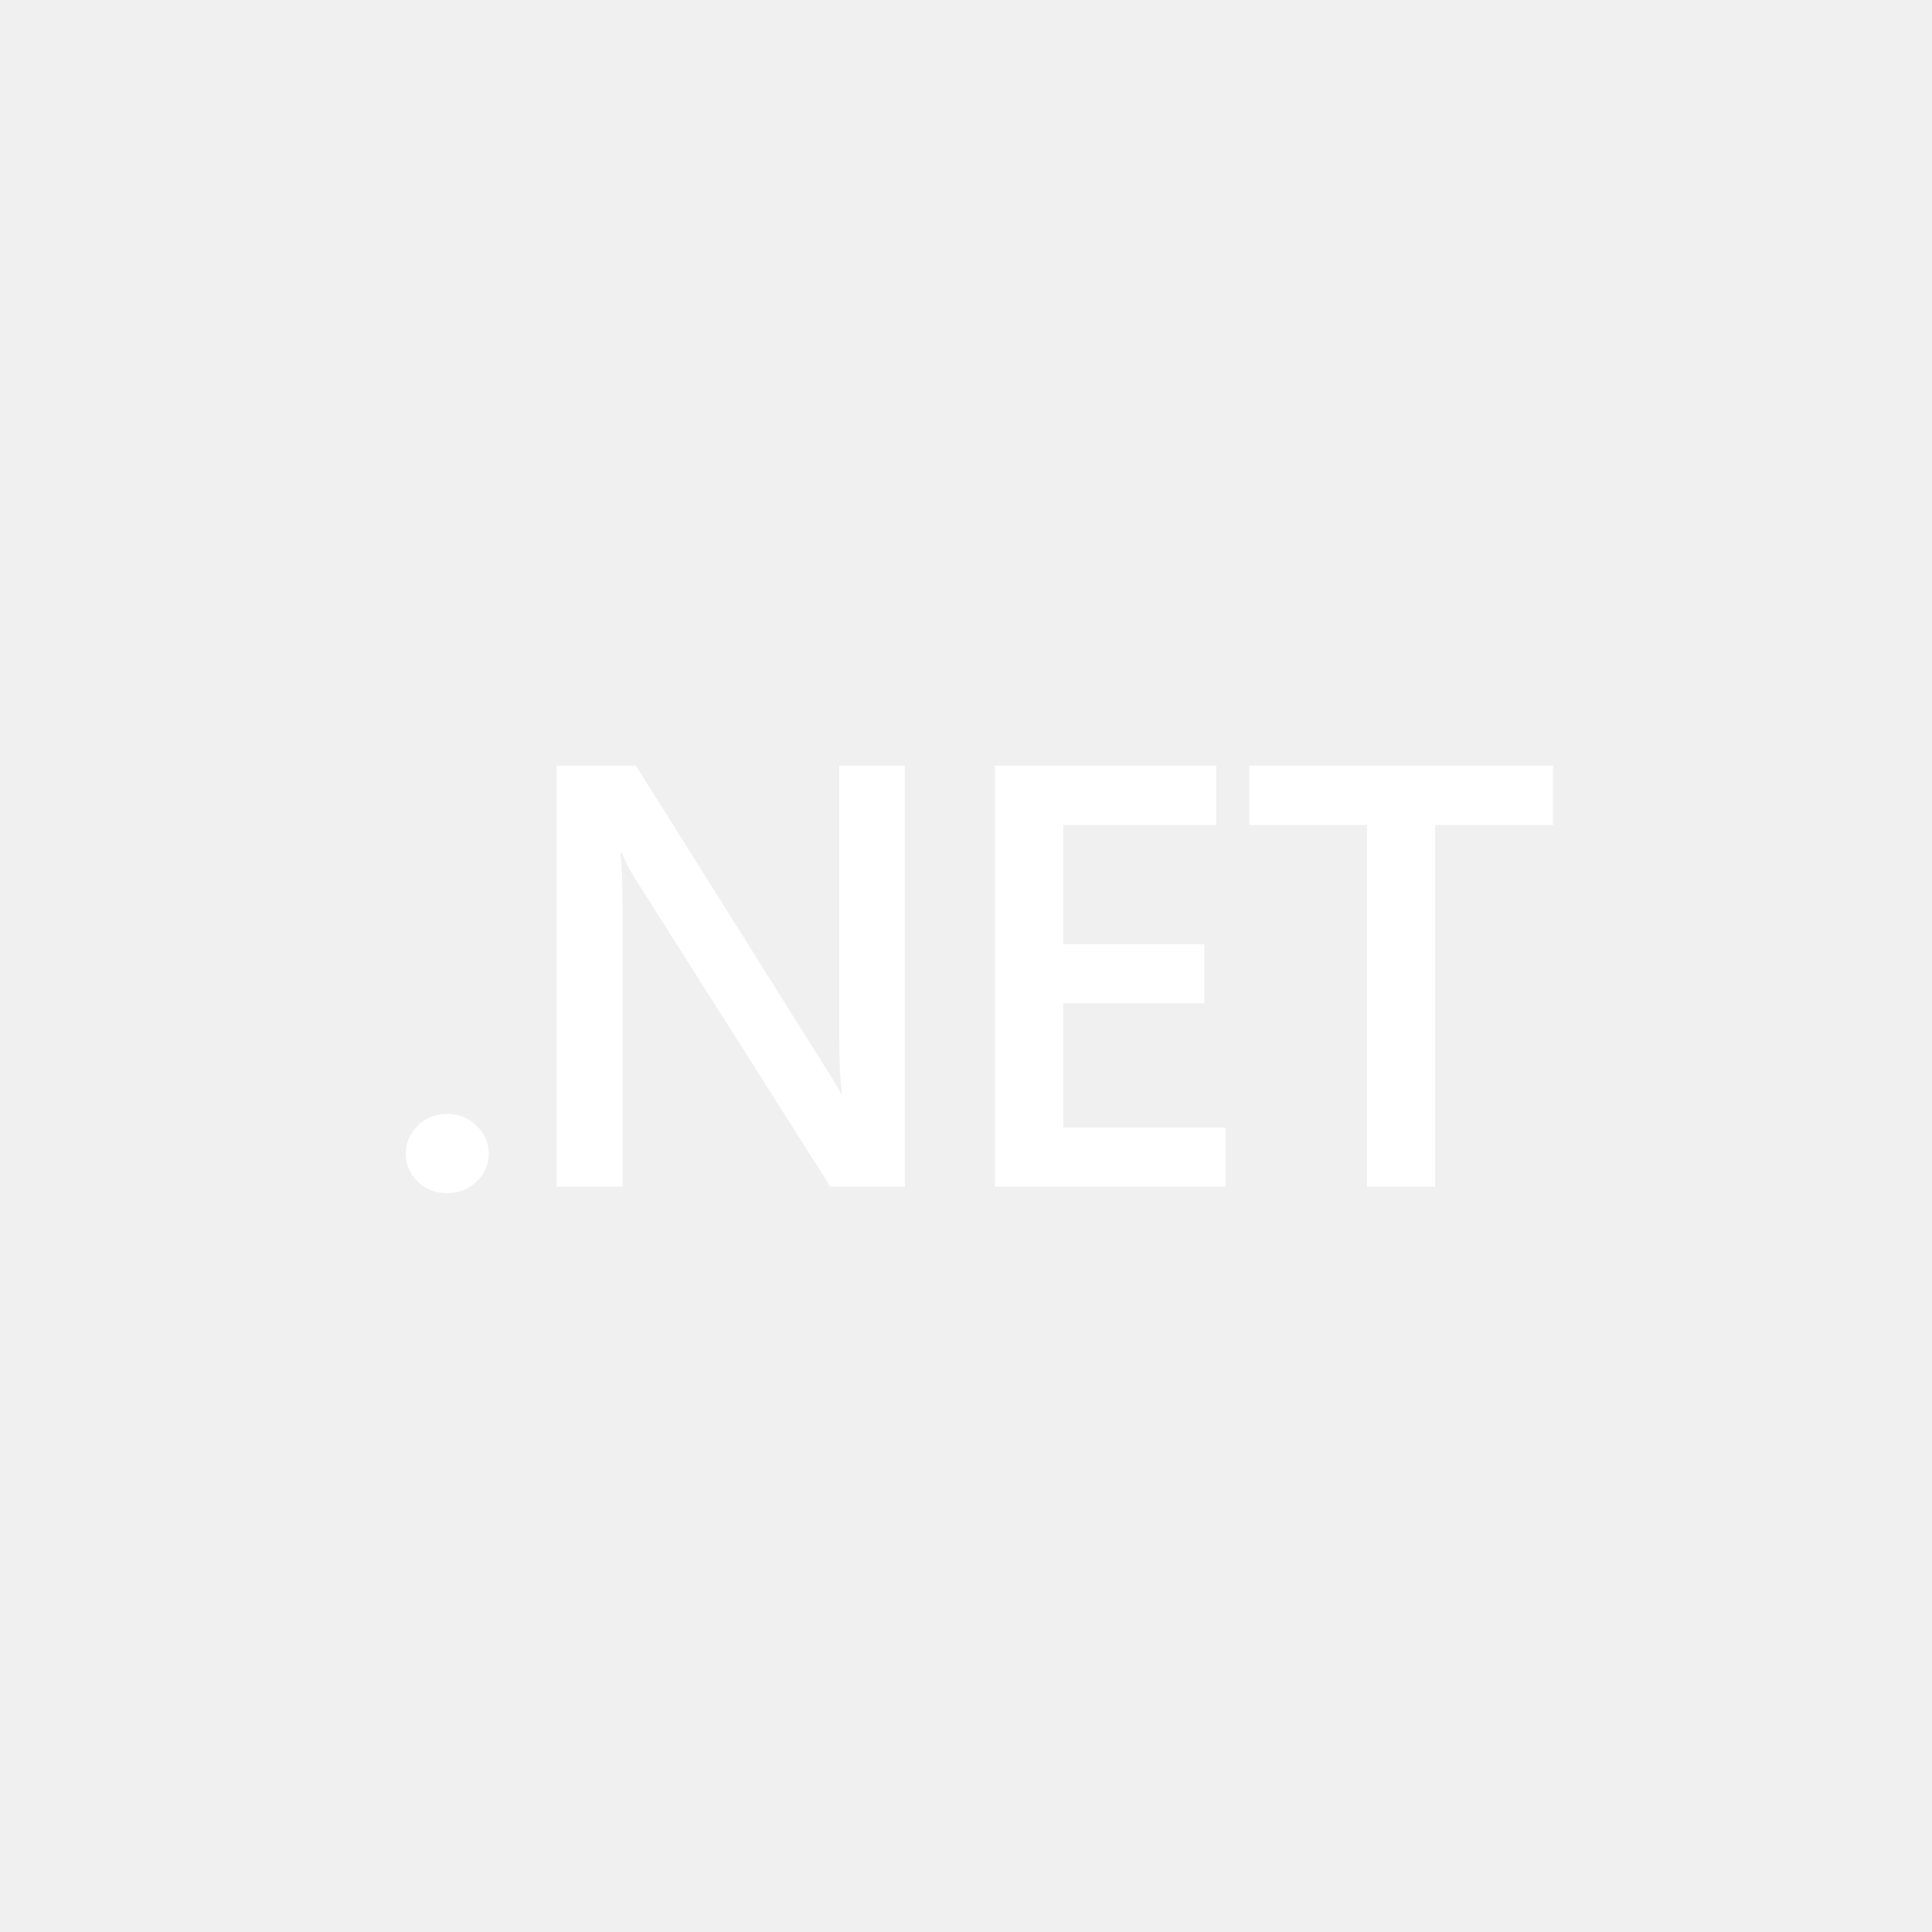
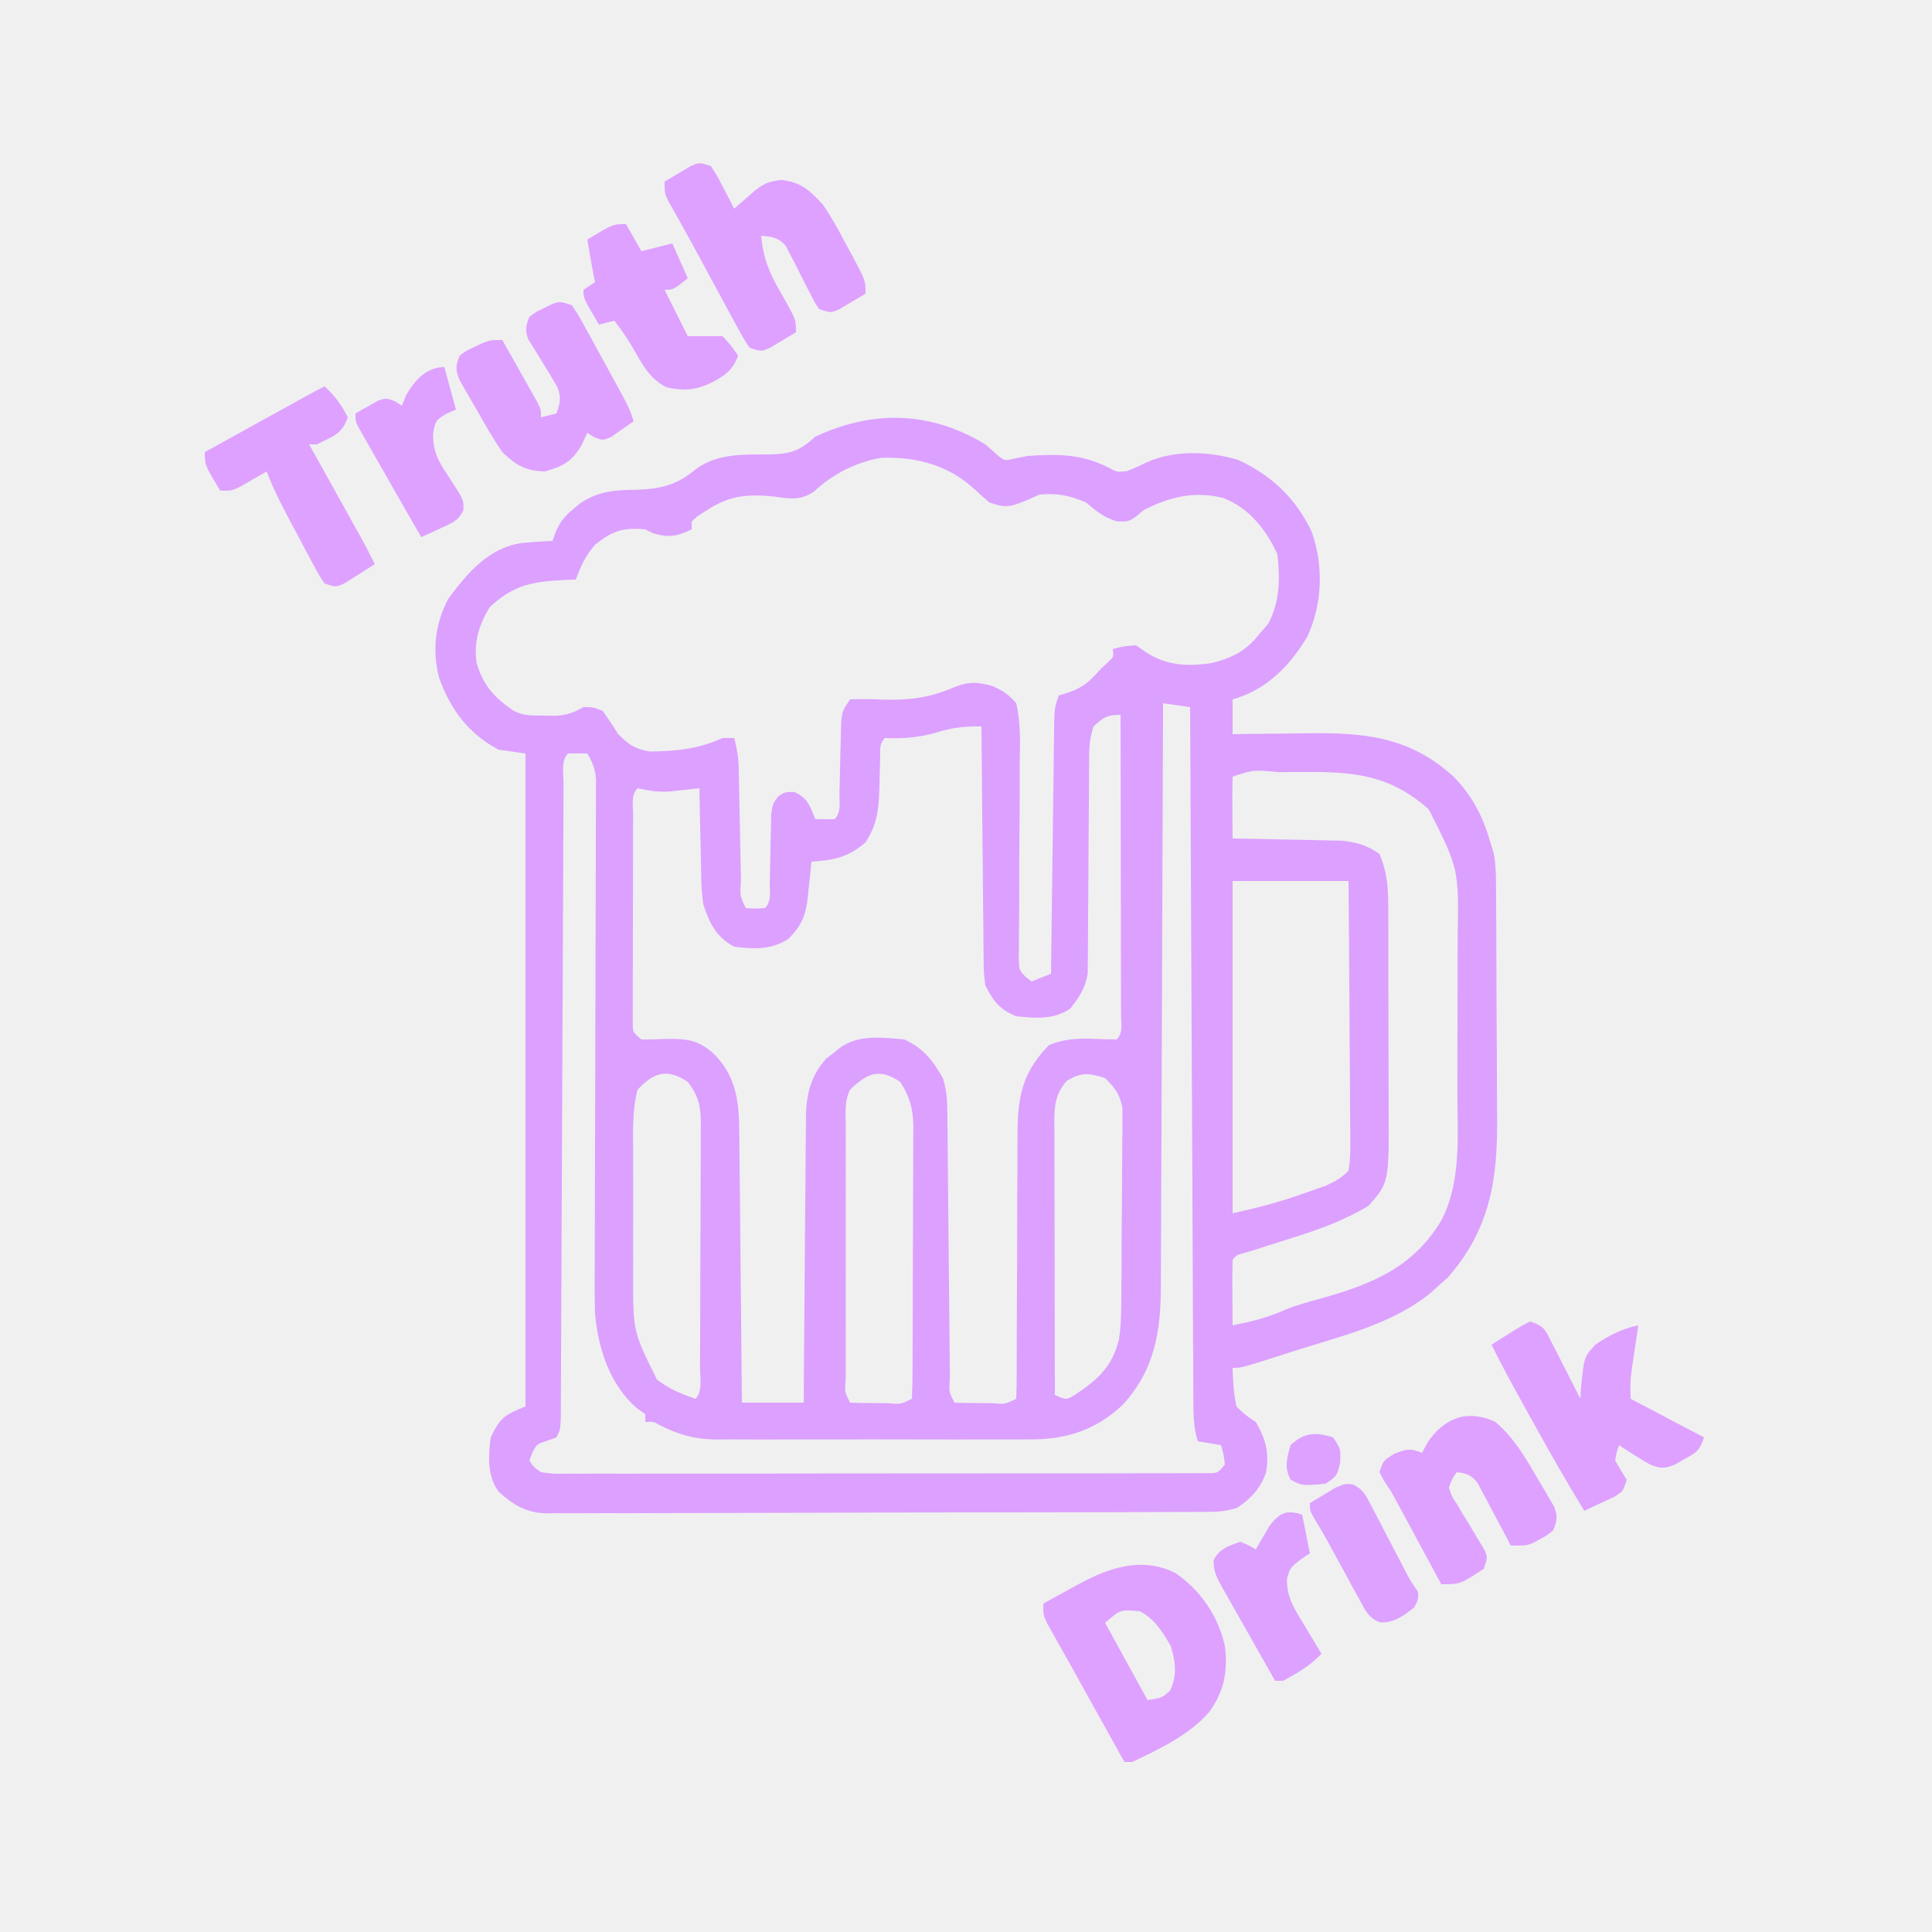
- <svg xmlns="http://www.w3.org/2000/svg" width="456" height="456" viewBox="0 0 456 456" version="1.1" xml:space="preserve" style="fill-rule:evenodd;clip-rule:evenodd;stroke-linejoin:round;stroke-miterlimit:2;">
-   <path d="m 105.5,281.609 c -2.703,0 -5.001,-0.9 -6.893,-2.702 -1.892,-1.848 -2.838,-4.042 -2.838,-6.582 0,-2.587 0.946,-4.804 2.838,-6.652 1.892,-1.848 4.19,-2.772 6.893,-2.772 2.748,0 5.068,0.924 6.96,2.772 1.937,1.848 2.906,4.064 2.906,6.652 0,2.54 -0.968,4.734 -2.906,6.582 -1.892,1.802 -4.212,2.702 -6.96,2.702 z" style="fill:#ffffff;fill-rule:nonzero;stroke-width:0.838" />
-   <path d="M 213.561,280.084 H 195.99 L 149.7,207.054 c -1.171,-1.848 -2.14,-3.765 -2.906,-5.751 h -0.406 c 0.361,2.125 0.541,6.675 0.541,13.65 v 65.132 h -15.543 v -99.36 h 18.719 l 44.737,71.298 c 1.892,2.957 3.109,4.989 3.649,6.098 h 0.27 c -0.45,-2.632 -0.676,-7.09 -0.676,-13.373 v -64.023 h 15.476 z" style="fill:#ffffff;fill-rule:nonzero;stroke-width:0.838" />
-   <path d="m 289.251,280.084 h -54.401 v -99.36 h 52.238 v 13.997 h -36.154 v 28.131 h 33.316 v 13.927 h -33.316 v 29.378 h 38.316 z" style="fill:#ffffff;fill-rule:nonzero;stroke-width:0.838" />
-   <path d="M 366.565,194.721 H 338.722 v 85.363 h -16.084 v -85.363 h -27.775 v -13.997 h 71.701 z" style="fill:#ffffff;fill-rule:nonzero;stroke-width:0.838" />
+ <svg xmlns="http://www.w3.org/2000/svg" version="1.1" width="500" height="500">
+   <path d="M0 0 C0.866 0.763 1.732 1.526 2.625 2.312 C4.892 4.332 4.892 4.332 7.723 3.625 C8.804 3.419 9.886 3.212 11 3 C18.872 2.437 25.123 2.497 32.184 6.164 C34.064 7.191 34.064 7.191 36.625 6.938 C38.505 6.195 40.346 5.353 42.168 4.477 C49.357 1.408 58.029 1.805 65.426 4.031 C74.126 8.011 80.402 14.021 84.5 22.688 C87.566 31.488 87.258 41.293 83.336 49.75 C78.799 57.391 72.665 63.582 64 66 C64 68.97 64 71.94 64 75 C65.003 74.984 66.005 74.969 67.038 74.952 C70.809 74.898 74.579 74.863 78.349 74.835 C79.972 74.82 81.594 74.8 83.217 74.774 C97.98 74.542 109.831 75.63 121.195 86.004 C126.42 91.392 128.997 96.815 131 104 C131.176 104.549 131.351 105.098 131.532 105.663 C132.211 109.052 132.165 112.424 132.177 115.867 C132.184 116.656 132.19 117.445 132.197 118.259 C132.217 120.869 132.228 123.479 132.238 126.09 C132.242 126.986 132.246 127.881 132.251 128.804 C132.271 133.553 132.286 138.301 132.295 143.049 C132.306 147.924 132.341 152.799 132.38 157.674 C132.407 161.446 132.415 165.219 132.418 168.991 C132.423 170.786 132.435 172.581 132.453 174.377 C132.609 190.34 130.543 203.333 119.625 215.688 C118.759 216.451 117.892 217.214 117 218 C116.484 218.469 115.969 218.938 115.438 219.422 C105.386 227.827 91.43 230.924 79.188 234.875 C78.235 235.183 78.235 235.183 77.262 235.497 C66.371 239 66.371 239 64 239 C64.071 242.4 64.267 245.674 65 249 C67.323 251.242 67.323 251.242 70 253 C72.602 257.509 73.539 261.012 72.645 266.074 C71.322 270.025 68.753 272.823 65.291 275.147 C62.094 276.337 59.022 276.286 55.657 276.274 C54.915 276.279 54.173 276.285 53.409 276.29 C50.923 276.305 48.436 276.306 45.95 276.306 C44.168 276.314 42.385 276.322 40.603 276.332 C35.76 276.354 30.917 276.362 26.074 276.367 C23.048 276.371 20.022 276.377 16.996 276.384 C6.439 276.409 -4.119 276.422 -14.676 276.426 C-24.516 276.429 -34.355 276.459 -44.194 276.501 C-52.643 276.536 -61.091 276.551 -69.54 276.552 C-74.586 276.553 -79.631 276.561 -84.676 276.59 C-89.423 276.616 -94.17 276.618 -98.916 276.602 C-100.657 276.6 -102.397 276.607 -104.137 276.623 C-106.517 276.643 -108.896 276.633 -111.276 276.615 C-112.303 276.635 -112.303 276.635 -113.352 276.655 C-118.789 276.56 -122.093 274.545 -126 271 C-128.946 266.818 -128.628 261.916 -128 257 C-125.529 251.874 -124.448 251.179 -119 249 C-119 193.23 -119 137.46 -119 80 C-122.465 79.505 -122.465 79.505 -126 79 C-133.735 74.896 -138.37 68.67 -141.309 60.543 C-143.219 53.516 -142.414 46.441 -139 40 C-134.066 33.323 -128.666 26.884 -120.121 25.551 C-117.411 25.284 -114.721 25.098 -112 25 C-111.738 24.241 -111.477 23.481 -111.207 22.699 C-109.975 19.944 -108.981 18.709 -106.688 16.812 C-106.114 16.324 -105.54 15.835 -104.949 15.332 C-100.178 12.072 -95.886 11.814 -90.25 11.75 C-84.028 11.54 -79.814 10.544 -74.992 6.473 C-69.21 2.198 -62.401 2.654 -55.545 2.609 C-50.311 2.451 -47.965 1.652 -44 -2 C-29.003 -8.967 -14.153 -8.587 0 0 Z M-44.363 12.234 C-47.934 14.625 -50.701 14.069 -54.75 13.5 C-61.505 12.803 -66.253 13.239 -72 17 C-72.846 17.536 -73.691 18.073 -74.562 18.625 C-75.037 19.079 -75.511 19.532 -76 20 C-76 20.66 -76 21.32 -76 22 C-79.784 23.838 -81.953 24.203 -86 23 C-86.66 22.67 -87.32 22.34 -88 22 C-93.709 21.451 -96.568 22.374 -101 26 C-103.5 28.768 -104.658 31.549 -106 35 C-106.857 35.026 -107.714 35.052 -108.598 35.078 C-117.071 35.498 -122.045 36.259 -128.312 42.188 C-131.03 46.717 -132.377 51.063 -131.695 56.371 C-130.081 62.281 -127.021 65.613 -122 69 C-119.303 70.348 -117.134 70.169 -114.125 70.188 C-112.551 70.209 -112.551 70.209 -110.945 70.23 C-108.024 70.002 -106.512 69.4 -104 68 C-101.5 68 -101.5 68 -99 69 C-97.607 70.959 -96.278 72.964 -95 75 C-92.219 77.747 -90.631 78.904 -86.73 79.496 C-79.742 79.381 -74.372 78.885 -68 76 C-67.01 76 -66.02 76 -65 76 C-64.239 78.727 -63.863 81.191 -63.811 84.018 C-63.794 84.796 -63.777 85.573 -63.76 86.374 C-63.746 87.203 -63.733 88.032 -63.719 88.887 C-63.7 89.744 -63.682 90.602 -63.663 91.486 C-63.584 95.151 -63.516 98.816 -63.448 102.482 C-63.396 105.158 -63.339 107.835 -63.281 110.512 C-63.268 111.347 -63.254 112.182 -63.24 113.043 C-63.519 116.831 -63.519 116.831 -62 120 C-59.5 120.167 -59.5 120.167 -57 120 C-55.239 118.239 -55.828 115.71 -55.789 113.32 C-55.761 112.164 -55.732 111.008 -55.703 109.816 C-55.651 107.363 -55.607 104.91 -55.57 102.457 C-55.539 101.298 -55.508 100.139 -55.477 98.945 C-55.457 97.878 -55.437 96.811 -55.417 95.711 C-55 93 -55 93 -53.626 91.132 C-52 90 -52 90 -49.5 89.938 C-45.985 91.431 -45.391 93.558 -44 97 C-42.334 97.043 -40.666 97.041 -39 97 C-37.21 95.21 -37.806 92.522 -37.754 90.102 C-37.705 88.299 -37.705 88.299 -37.654 86.461 C-37.593 83.912 -37.536 81.362 -37.482 78.812 C-37.448 77.609 -37.414 76.405 -37.379 75.164 C-37.341 73.5 -37.341 73.5 -37.303 71.803 C-37 69 -37 69 -35 66 C-32.129 65.883 -29.422 65.917 -26.562 66.062 C-19.719 66.263 -14.558 65.617 -8.184 62.91 C-4.404 61.335 -1.864 61.435 1.993 62.605 C4.606 63.788 6.129 64.802 8 67 C9.195 72.134 8.998 77.242 8.895 82.477 C8.894 84.009 8.898 85.542 8.906 87.075 C8.917 91.102 8.884 95.127 8.838 99.154 C8.771 105.606 8.769 112.058 8.775 118.51 C8.77 120.763 8.743 123.015 8.713 125.268 C8.706 126.647 8.7 128.026 8.695 129.405 C8.682 130.609 8.669 131.813 8.655 133.053 C8.74 136.017 8.74 136.017 10.519 137.912 C11.008 138.271 11.496 138.63 12 139 C14.475 138.01 14.475 138.01 17 137 C17.01 136.142 17.021 135.284 17.031 134.401 C17.129 126.322 17.232 118.244 17.339 110.166 C17.395 106.013 17.448 101.86 17.497 97.706 C17.545 93.699 17.597 89.692 17.653 85.685 C17.673 84.155 17.692 82.626 17.709 81.096 C17.733 78.955 17.763 76.815 17.795 74.675 C17.81 73.455 17.826 72.236 17.842 70.98 C18 68 18 68 19 65 C19.907 64.711 20.815 64.422 21.75 64.125 C25.606 62.79 27.291 61.002 30 58 C30.598 57.443 31.196 56.886 31.812 56.312 C33.224 55.048 33.224 55.048 33 53 C35.625 52.25 35.625 52.25 39 52 C39.887 52.619 40.774 53.237 41.688 53.875 C47.025 57.299 52.553 57.552 58.758 56.559 C64.11 55.161 67.493 53.436 71 49 C72.114 47.701 72.114 47.701 73.25 46.375 C76.248 40.594 76.333 34.762 75.562 28.375 C72.621 22.021 68.253 16.434 61.562 13.875 C54.17 11.992 47.656 13.607 41 17 C40.319 17.578 39.639 18.155 38.938 18.75 C37 20 37 20 34.062 19.938 C30.593 18.876 28.779 17.292 26 15 C21.874 13.244 18.469 12.544 14 13 C12.268 13.773 12.268 13.773 10.5 14.562 C6.459 16.222 5.08 16.499 1 15 C-0.261 13.932 -1.487 12.822 -2.688 11.688 C-9.512 5.394 -17.743 3.165 -26.938 3.477 C-33.425 4.585 -39.586 7.718 -44.363 12.234 Z M28 73 C26.91 76.27 26.869 78.679 26.858 82.12 C26.851 83.382 26.844 84.644 26.837 85.944 C26.835 86.618 26.833 87.292 26.831 87.986 C26.824 90.101 26.808 92.216 26.79 94.331 C26.738 100.343 26.69 106.356 26.674 112.368 C26.664 116.049 26.635 119.728 26.593 123.408 C26.58 124.807 26.575 126.206 26.578 127.605 C26.58 129.567 26.555 131.529 26.53 133.491 C26.521 135.163 26.521 135.163 26.512 136.869 C25.88 140.736 24.391 142.933 22 146 C17.791 148.939 12.93 148.512 8 148 C3.703 146.263 2.04 144.095 0 140 C-0.399 136.855 -0.399 136.855 -0.432 133.282 C-0.448 132.301 -0.448 132.301 -0.463 131.299 C-0.493 129.151 -0.503 127.004 -0.512 124.855 C-0.529 123.36 -0.547 121.865 -0.566 120.37 C-0.614 116.446 -0.643 112.522 -0.67 108.598 C-0.699 104.589 -0.746 100.581 -0.791 96.572 C-0.877 88.715 -0.944 80.858 -1 73 C-5.15 72.94 -8.413 73.245 -12.375 74.5 C-17.145 75.894 -21.06 76.183 -26 76 C-27.556 77.556 -27.163 79.099 -27.211 81.262 C-27.253 82.57 -27.253 82.57 -27.297 83.904 C-27.348 85.74 -27.393 87.576 -27.43 89.412 C-27.614 94.649 -28.058 98.485 -31 103 C-35.564 106.928 -39.19 107.599 -45 108 C-45.098 109.025 -45.196 110.05 -45.297 111.105 C-45.447 112.466 -45.598 113.827 -45.75 115.188 C-45.812 115.861 -45.874 116.535 -45.938 117.229 C-46.491 121.953 -47.61 124.664 -51 128 C-55.298 130.854 -60.022 130.638 -65 130 C-69.677 127.512 -71.4 123.89 -73 119 C-73.432 115.451 -73.432 115.451 -73.512 111.754 C-73.539 110.77 -73.539 110.77 -73.566 109.766 C-73.62 107.698 -73.654 105.631 -73.688 103.562 C-73.721 102.149 -73.755 100.736 -73.791 99.322 C-73.875 95.882 -73.942 92.441 -74 89 C-75.104 89.126 -75.104 89.126 -76.23 89.254 C-77.206 89.356 -78.182 89.458 -79.188 89.562 C-80.15 89.667 -81.113 89.771 -82.105 89.879 C-84.941 89.998 -87.241 89.583 -90 89 C-91.777 90.777 -91.137 93.369 -91.145 95.773 C-91.152 97.008 -91.158 98.243 -91.165 99.515 C-91.166 100.873 -91.167 102.232 -91.168 103.59 C-91.171 104.974 -91.175 106.358 -91.178 107.741 C-91.184 110.646 -91.186 113.55 -91.185 116.455 C-91.185 120.182 -91.199 123.909 -91.216 127.636 C-91.227 130.495 -91.229 133.355 -91.229 136.214 C-91.23 137.588 -91.234 138.963 -91.242 140.337 C-91.252 142.257 -91.248 144.177 -91.243 146.097 C-91.244 147.191 -91.246 148.285 -91.247 149.412 C-91.261 152.163 -91.261 152.163 -89 154 C-86.917 154.04 -84.831 153.984 -82.75 153.875 C-77.239 153.796 -74.148 154.065 -70 158 C-64.46 163.694 -63.705 170.281 -63.681 177.955 C-63.671 178.717 -63.661 179.478 -63.651 180.263 C-63.62 182.758 -63.603 185.252 -63.586 187.746 C-63.567 189.485 -63.548 191.224 -63.527 192.962 C-63.476 197.521 -63.436 202.08 -63.399 206.638 C-63.359 211.297 -63.308 215.956 -63.258 220.615 C-63.161 229.743 -63.078 238.872 -63 248 C-57.72 248 -52.44 248 -47 248 C-46.985 245.613 -46.971 243.226 -46.956 240.767 C-46.905 232.868 -46.839 224.969 -46.764 217.071 C-46.72 212.283 -46.68 207.495 -46.654 202.708 C-46.627 198.085 -46.587 193.462 -46.537 188.839 C-46.52 187.078 -46.509 185.317 -46.502 183.556 C-46.493 181.083 -46.465 178.611 -46.432 176.138 C-46.434 175.416 -46.435 174.693 -46.437 173.948 C-46.331 168.209 -45.142 163.394 -41.246 159.039 C-40.649 158.572 -40.052 158.106 -39.438 157.625 C-38.838 157.143 -38.239 156.661 -37.621 156.164 C-32.773 152.683 -26.724 153.505 -21 154 C-16.028 156.268 -13.698 159.304 -11 164 C-9.799 167.604 -9.832 170.915 -9.811 174.668 C-9.798 175.837 -9.798 175.837 -9.785 177.029 C-9.768 178.72 -9.753 180.411 -9.74 182.102 C-9.719 184.774 -9.692 187.447 -9.663 190.119 C-9.593 196.753 -9.534 203.387 -9.474 210.021 C-9.423 215.63 -9.368 221.239 -9.308 226.847 C-9.281 229.487 -9.261 232.127 -9.24 234.766 C-9.224 236.374 -9.207 237.982 -9.189 239.59 C-9.185 240.33 -9.181 241.07 -9.177 241.832 C-9.43 245.203 -9.43 245.203 -8 248 C-5.489 248.1 -3.011 248.139 -0.5 248.125 C0.203 248.129 0.905 248.133 1.629 248.137 C5.104 248.444 5.104 248.444 8 247 C8.098 244.517 8.133 242.061 8.126 239.578 C8.128 238.801 8.13 238.023 8.132 237.222 C8.136 235.528 8.138 233.833 8.138 232.138 C8.142 228.531 8.163 224.924 8.183 221.317 C8.221 214.597 8.253 207.876 8.25 201.156 C8.25 196.486 8.273 191.816 8.312 187.147 C8.323 185.37 8.324 183.593 8.317 181.816 C8.274 170.902 8.441 163.702 16.438 155.5 C21.355 153.429 25.77 153.753 31.051 153.957 C32.024 153.971 32.997 153.985 34 154 C35.754 152.246 35.12 149.945 35.124 147.608 C35.121 146.836 35.117 146.063 35.114 145.267 C35.114 144.458 35.114 143.648 35.114 142.814 C35.113 140.124 35.105 137.435 35.098 134.746 C35.096 132.887 35.094 131.027 35.093 129.168 C35.09 124.264 35.08 119.36 35.069 114.456 C35.058 109.455 35.054 104.455 35.049 99.455 C35.038 89.637 35.021 79.818 35 70 C31.452 70 30.581 70.677 28 73 Z M46 67 C45.996 68.257 45.996 68.257 45.993 69.539 C45.934 89.937 45.858 110.336 45.764 130.734 C45.719 140.599 45.68 150.463 45.654 160.328 C45.631 168.927 45.597 177.527 45.551 186.126 C45.527 190.678 45.509 195.23 45.502 199.782 C45.496 204.07 45.476 208.358 45.446 212.645 C45.437 214.216 45.433 215.786 45.435 217.357 C45.444 229.467 43.94 239.47 35.438 248.695 C28.284 255.285 20.699 257.607 11.125 257.518 C10.182 257.525 9.24 257.532 8.268 257.539 C5.179 257.556 2.09 257.545 -1 257.531 C-3.163 257.534 -5.326 257.538 -7.488 257.543 C-12.011 257.549 -16.532 257.54 -21.055 257.521 C-26.835 257.499 -32.614 257.512 -38.394 257.536 C-42.857 257.55 -47.32 257.546 -51.783 257.535 C-53.913 257.533 -56.044 257.536 -58.174 257.545 C-61.158 257.555 -64.141 257.54 -67.125 257.518 C-67.995 257.526 -68.865 257.534 -69.761 257.542 C-75.263 257.467 -79.269 256.348 -84.183 253.857 C-85.967 252.858 -85.967 252.858 -88 253 C-88 252.34 -88 251.68 -88 251 C-88.722 250.484 -89.444 249.969 -90.188 249.438 C-97.161 243.394 -100.209 233.996 -101 225 C-101.133 220.441 -101.106 215.886 -101.082 211.325 C-101.078 209.942 -101.075 208.558 -101.072 207.174 C-101.066 204.206 -101.056 201.238 -101.045 198.27 C-101.026 193.576 -101.017 188.882 -101.009 184.188 C-100.985 170.845 -100.949 157.502 -100.904 144.159 C-100.88 136.781 -100.862 129.403 -100.852 122.025 C-100.846 117.359 -100.83 112.693 -100.808 108.027 C-100.796 105.127 -100.793 102.227 -100.792 99.327 C-100.789 97.341 -100.776 95.354 -100.762 93.368 C-100.764 92.186 -100.765 91.004 -100.766 89.787 C-100.763 88.76 -100.76 87.733 -100.757 86.675 C-101.004 83.958 -101.605 82.319 -103 80 C-104.666 79.957 -106.334 79.959 -108 80 C-109.891 81.891 -109.141 85.201 -109.151 87.713 C-109.156 88.422 -109.16 89.132 -109.164 89.864 C-109.177 92.261 -109.183 94.658 -109.189 97.054 C-109.197 98.766 -109.206 100.477 -109.215 102.188 C-109.233 105.882 -109.248 109.575 -109.26 113.269 C-109.281 119.104 -109.308 124.939 -109.337 130.775 C-109.397 143.162 -109.449 155.55 -109.5 167.938 C-109.555 181.305 -109.611 194.673 -109.678 208.041 C-109.706 213.847 -109.73 219.652 -109.749 225.458 C-109.763 229.065 -109.78 232.672 -109.799 236.278 C-109.807 237.956 -109.813 239.634 -109.817 241.312 C-109.823 243.595 -109.835 245.878 -109.849 248.161 C-109.854 249.441 -109.859 250.72 -109.864 252.039 C-110 255 -110 255 -111 257 C-112.207 257.433 -112.207 257.433 -113.438 257.875 C-116.136 258.771 -116.136 258.771 -117.312 261.125 C-117.539 261.744 -117.766 262.363 -118 263 C-116.935 264.622 -116.935 264.622 -115 266 C-111.779 266.453 -111.779 266.453 -108.009 266.374 C-107.293 266.378 -106.577 266.382 -105.84 266.386 C-103.435 266.396 -101.031 266.384 -98.627 266.372 C-96.905 266.375 -95.184 266.378 -93.463 266.383 C-88.783 266.393 -84.104 266.383 -79.424 266.37 C-74.534 266.359 -69.643 266.363 -64.753 266.365 C-56.54 266.366 -48.328 266.355 -40.115 266.336 C-30.61 266.315 -21.106 266.312 -11.601 266.318 C-2.469 266.323 6.663 266.318 15.795 266.307 C19.687 266.302 23.579 266.301 27.471 266.303 C32.05 266.305 36.629 266.297 41.208 266.281 C42.893 266.277 44.577 266.276 46.261 266.279 C48.553 266.282 50.844 266.273 53.136 266.261 C54.421 266.259 55.706 266.257 57.029 266.254 C60.118 266.311 60.118 266.311 62 264 C61.68 261.397 61.68 261.397 61 259 C59.02 258.67 57.04 258.34 55 258 C53.78 254.194 53.847 250.411 53.842 246.458 C53.837 245.695 53.832 244.932 53.827 244.146 C53.811 241.588 53.803 239.03 53.795 236.472 C53.785 234.639 53.775 232.806 53.765 230.972 C53.738 225.994 53.717 221.015 53.697 216.036 C53.675 210.833 53.647 205.631 53.621 200.429 C53.571 190.576 53.526 180.723 53.483 170.871 C53.433 159.654 53.378 148.438 53.323 137.222 C53.209 114.148 53.102 91.074 53 68 C50.69 67.67 48.38 67.34 46 67 Z M64 86 C63.927 88.697 63.908 91.367 63.938 94.062 C63.942 94.821 63.947 95.58 63.951 96.361 C63.963 98.241 63.981 100.12 64 102 C64.938 102.015 65.876 102.029 66.842 102.044 C70.343 102.105 73.842 102.18 77.342 102.262 C78.853 102.296 80.364 102.324 81.875 102.346 C84.056 102.38 86.234 102.433 88.414 102.488 C89.723 102.514 91.032 102.541 92.381 102.568 C96.333 103.04 98.73 103.727 102 106 C103.948 110.505 104.257 114.457 104.275 119.331 C104.28 120.039 104.285 120.748 104.29 121.477 C104.304 123.804 104.303 126.13 104.301 128.457 C104.305 130.086 104.309 131.715 104.314 133.344 C104.321 136.754 104.321 140.164 104.316 143.574 C104.31 147.925 104.327 152.276 104.35 156.626 C104.365 159.99 104.366 163.354 104.363 166.718 C104.363 168.321 104.368 169.924 104.378 171.527 C104.486 191.016 104.486 191.016 99.23 197.022 C92.516 201.096 85.481 203.493 78 205.812 C75.562 206.588 73.124 207.365 70.688 208.145 C69.619 208.478 68.55 208.812 67.449 209.156 C65.082 209.772 65.082 209.772 64 211 C63.927 213.863 63.908 216.701 63.938 219.562 C63.942 220.369 63.947 221.175 63.951 222.006 C63.963 224.004 63.981 226.002 64 228 C68.895 227.03 73.312 225.956 77.867 223.848 C80.791 222.686 83.78 221.898 86.812 221.062 C99.883 217.38 110.498 213.184 117.852 201.117 C123.356 190.97 122.162 178.537 122.168 167.316 C122.171 165.81 122.175 164.304 122.178 162.797 C122.184 159.655 122.186 156.512 122.185 153.37 C122.185 149.371 122.199 145.373 122.216 141.375 C122.227 138.268 122.229 135.161 122.229 132.055 C122.23 130.582 122.234 129.109 122.242 127.636 C122.55 109.835 122.55 109.835 114.75 94.438 C104.633 85.47 95.285 84.677 82.131 84.794 C79.977 84.813 77.823 84.815 75.668 84.814 C69.351 84.198 69.351 84.198 64 86 Z M64 113 C64 141.38 64 169.76 64 199 C70.267 197.607 75.854 196.188 81.812 194.062 C82.549 193.81 83.286 193.558 84.045 193.299 C85.115 192.921 85.115 192.921 86.207 192.535 C86.841 192.312 87.475 192.089 88.128 191.86 C90.532 190.756 92.101 189.886 94 188 C94.383 185.447 94.507 183.325 94.454 180.775 C94.455 180.043 94.455 179.311 94.456 178.557 C94.453 176.138 94.422 173.72 94.391 171.301 C94.383 169.624 94.377 167.946 94.373 166.269 C94.358 161.855 94.319 157.441 94.275 153.027 C94.234 148.523 94.215 144.018 94.195 139.514 C94.152 130.676 94.082 121.838 94 113 C84.1 113 74.2 113 64 113 Z M-90 167 C-91.474 172.673 -91.144 178.605 -91.133 184.426 C-91.134 185.528 -91.135 186.63 -91.136 187.766 C-91.136 190.093 -91.135 192.42 -91.13 194.748 C-91.125 198.29 -91.13 201.831 -91.137 205.373 C-91.136 207.641 -91.135 209.908 -91.133 212.176 C-91.135 213.226 -91.137 214.276 -91.139 215.358 C-91.168 229.553 -91.168 229.553 -85 242 C-81.948 244.429 -78.697 245.768 -75 247 C-73.092 245.092 -73.843 241.587 -73.839 238.989 C-73.834 238.256 -73.829 237.522 -73.824 236.767 C-73.809 234.329 -73.802 231.891 -73.797 229.453 C-73.791 227.763 -73.785 226.072 -73.78 224.382 C-73.769 220.831 -73.763 217.28 -73.76 213.729 C-73.754 209.181 -73.73 204.634 -73.702 200.086 C-73.683 196.591 -73.678 193.096 -73.676 189.601 C-73.673 187.925 -73.665 186.249 -73.652 184.573 C-73.635 182.225 -73.637 179.877 -73.644 177.528 C-73.634 176.837 -73.625 176.146 -73.616 175.434 C-73.653 171.118 -74.353 168.425 -77 165 C-82.292 161.472 -85.68 162.44 -90 167 Z M-35 167 C-36.5 170 -36.139 173.082 -36.129 176.371 C-36.131 177.131 -36.133 177.89 -36.135 178.673 C-36.139 181.189 -36.136 183.706 -36.133 186.223 C-36.133 187.966 -36.134 189.71 -36.136 191.453 C-36.137 195.109 -36.135 198.765 -36.13 202.421 C-36.125 207.118 -36.128 211.815 -36.134 216.512 C-36.138 220.112 -36.136 223.712 -36.134 227.313 C-36.133 229.045 -36.134 230.778 -36.136 232.51 C-36.139 234.926 -36.135 237.342 -36.129 239.758 C-36.131 240.481 -36.133 241.203 -36.136 241.948 C-36.409 245.257 -36.409 245.257 -35 248 C-32.489 248.1 -30.011 248.139 -27.5 248.125 C-26.797 248.129 -26.095 248.133 -25.371 248.137 C-21.896 248.444 -21.896 248.444 -19 247 C-18.889 244.659 -18.843 242.347 -18.839 240.005 C-18.834 239.273 -18.829 238.542 -18.824 237.788 C-18.809 235.354 -18.802 232.921 -18.797 230.488 C-18.791 228.8 -18.785 227.112 -18.78 225.424 C-18.769 221.877 -18.763 218.33 -18.76 214.783 C-18.754 210.245 -18.73 205.707 -18.702 201.168 C-18.683 197.678 -18.678 194.187 -18.676 190.696 C-18.673 189.024 -18.665 187.351 -18.652 185.679 C-18.635 183.333 -18.637 180.988 -18.644 178.642 C-18.634 177.954 -18.625 177.267 -18.616 176.558 C-18.655 171.989 -19.569 168.865 -22 165 C-27.444 161.371 -30.414 162.669 -35 167 Z M21.125 164.688 C17.392 168.75 17.859 173.041 17.886 178.339 C17.886 179.071 17.886 179.803 17.886 180.557 C17.887 182.971 17.895 185.384 17.902 187.797 C17.904 189.473 17.906 191.148 17.907 192.824 C17.91 197.23 17.92 201.636 17.931 206.042 C17.942 210.54 17.946 215.037 17.951 219.535 C17.962 228.357 17.979 237.178 18 246 C20.889 247.342 20.889 247.342 23.121 246.031 C29.048 242.113 32.806 238.794 34.583 231.66 C35.041 228.74 35.149 225.96 35.177 223.004 C35.19 221.819 35.203 220.634 35.216 219.414 C35.223 218.143 35.231 216.872 35.238 215.562 C35.246 214.25 35.254 212.937 35.263 211.584 C35.278 208.81 35.288 206.037 35.295 203.263 C35.306 199.715 35.341 196.168 35.38 192.621 C35.413 189.226 35.417 185.832 35.426 182.438 C35.443 181.167 35.461 179.896 35.479 178.586 C35.476 177.401 35.473 176.217 35.47 174.996 C35.476 173.956 35.482 172.917 35.488 171.845 C34.868 168.232 33.569 166.576 31 164 C26.789 162.699 24.964 162.434 21.125 164.688 Z " fill="#DCA0FF" transform="translate(255,115)" />
+   <path d="M0 0 C6.544 4.532 11.009 11.082 12.758 18.871 C13.554 25.422 12.608 30.453 8.758 35.871 C3.559 41.902 -4.151 45.519 -11.242 48.871 C-11.902 48.871 -12.562 48.871 -13.242 48.871 C-15.269 45.228 -17.295 41.584 -19.321 37.94 C-20.008 36.705 -20.694 35.471 -21.381 34.237 C-23.037 31.259 -24.692 28.28 -26.341 25.298 C-27.576 23.072 -28.819 20.851 -30.073 18.635 C-30.621 17.657 -31.17 16.679 -31.734 15.672 C-32.463 14.385 -32.463 14.385 -33.207 13.072 C-34.242 10.871 -34.242 10.871 -34.242 7.871 C-31.892 6.571 -29.538 5.281 -27.18 3.996 C-26.523 3.631 -25.866 3.266 -25.189 2.891 C-17.169 -1.456 -8.658 -4.359 0 0 Z M-18.242 12.871 C-14.612 19.471 -10.982 26.071 -7.242 32.871 C-3.391 32.214 -3.391 32.214 -1.43 30.371 C0.451 26.411 0.004 23.016 -1.242 18.871 C-3.294 15.317 -5.503 11.741 -9.242 9.871 C-14.347 9.418 -14.347 9.418 -18.242 12.871 Z " fill="#DEA1FF" transform="translate(304.2422,407.1289)" />
+   <path d="M0 0 C1.605 2.504 1.605 2.504 3.188 5.562 C3.717 6.574 4.247 7.586 4.793 8.629 C5.191 9.411 5.59 10.194 6 11 C6.482 10.578 6.964 10.157 7.461 9.723 C8.093 9.175 8.724 8.627 9.375 8.062 C10.001 7.517 10.628 6.972 11.273 6.41 C13.721 4.411 14.986 4.002 18.188 3.562 C23.329 4.153 25.557 6.251 29 10 C31.244 13.266 33.101 16.68 34.938 20.188 C35.431 21.089 35.924 21.991 36.432 22.92 C40 29.567 40 29.567 40 33 C38.57 33.866 37.131 34.718 35.688 35.562 C34.887 36.038 34.086 36.514 33.262 37.004 C31 38 31 38 28 37 C26.821 35.25 26.821 35.25 25.695 33 C25.276 32.196 24.857 31.391 24.426 30.562 C23.56 28.857 22.701 27.149 21.848 25.438 C21.215 24.231 21.215 24.231 20.57 23 C20.197 22.258 19.823 21.515 19.438 20.75 C17.517 18.412 15.937 18.314 13 18 C13.473 23.799 15.162 27.751 18.062 32.75 C22 39.629 22 39.629 22 43 C20.57 43.866 19.131 44.718 17.688 45.562 C16.487 46.276 16.487 46.276 15.262 47.004 C13 48 13 48 10 47 C8.286 44.399 8.286 44.399 6.418 40.945 C5.913 40.021 5.913 40.021 5.398 39.078 C4.319 37.098 3.253 35.112 2.188 33.125 C1.482 31.825 0.776 30.526 0.068 29.227 C-1.313 26.688 -2.686 24.145 -4.053 21.599 C-5.297 19.287 -6.564 16.995 -7.849 14.706 C-8.398 13.728 -8.946 12.75 -9.512 11.742 C-9.995 10.893 -10.478 10.043 -10.975 9.167 C-12 7 -12 7 -12 4 C-10.57 3.134 -9.131 2.282 -7.688 1.438 C-6.487 0.724 -6.487 0.724 -5.262 -0.004 C-3 -1 -3 -1 0 0 Z " fill="#DEA1FF" transform="translate(184,43)" />
+   <path d="M0 0 C3.641 1.214 3.792 1.944 5.48 5.254 C5.922 6.108 6.363 6.962 6.818 7.842 C7.27 8.74 7.722 9.637 8.188 10.562 C8.651 11.464 9.114 12.366 9.592 13.295 C10.737 15.526 11.872 17.761 13 20 C13.04 19.203 13.08 18.407 13.121 17.586 C13.958 9.095 13.958 9.095 16.996 5.902 C20.543 3.532 23.809 1.871 28 1 C27.856 1.953 27.711 2.905 27.562 3.887 C27.284 5.768 27.284 5.768 27 7.688 C26.722 9.55 26.722 9.55 26.438 11.449 C25.898 15.231 25.898 15.231 26 20 C32.27 23.3 38.54 26.6 45 30 C43.795 33.616 42.928 33.947 39.688 35.75 C38.908 36.199 38.128 36.647 37.324 37.109 C34.599 38.154 33.671 38.084 31 37 C29.555 36.196 28.137 35.339 26.75 34.438 C26.044 33.982 25.337 33.527 24.609 33.059 C24.078 32.709 23.547 32.36 23 32 C22.353 33.872 22.353 33.872 22 36 C22.982 37.677 23.981 39.345 25 41 C24 44 24 44 21.715 45.387 C19.143 46.591 16.572 47.796 14 49 C9.585 41.781 5.402 34.442 1.303 27.04 C0.305 25.237 -0.696 23.437 -1.697 21.637 C-4.565 16.468 -7.386 11.303 -10 6 C-8.709 5.186 -7.417 4.374 -6.125 3.562 C-5.046 2.884 -5.046 2.884 -3.945 2.191 C-2 1 -2 1 0 0 Z " fill="#DEA1FF" transform="translate(396,342)" />
+   <path d="M0 0 C4.823 4.123 7.73 9.101 10.875 14.562 C11.385 15.413 11.896 16.263 12.422 17.139 C12.899 17.96 13.376 18.782 13.867 19.629 C14.301 20.372 14.736 21.115 15.183 21.881 C16.156 24.405 15.998 25.518 15 28 C13.512 29.266 13.512 29.266 11.688 30.25 C11.093 30.585 10.499 30.92 9.887 31.266 C8 32 8 32 4 32 C3.718 31.46 3.436 30.92 3.146 30.364 C1.861 27.922 0.556 25.493 -0.75 23.062 C-1.193 22.212 -1.637 21.362 -2.094 20.486 C-2.532 19.677 -2.97 18.869 -3.422 18.035 C-3.82 17.286 -4.218 16.537 -4.628 15.766 C-6.287 13.631 -7.369 13.355 -10 13 C-11.223 14.753 -11.223 14.753 -12 17 C-11.345 19.149 -11.345 19.149 -9.973 21.223 C-9.511 22.008 -9.048 22.794 -8.572 23.604 C-8.074 24.415 -7.576 25.226 -7.062 26.062 C-6.086 27.673 -5.118 29.289 -4.16 30.91 C-3.723 31.623 -3.286 32.336 -2.836 33.071 C-2 35 -2 35 -3 38 C-9.057 42 -9.057 42 -14 42 C-14.378 41.299 -14.756 40.598 -15.146 39.876 C-16.867 36.688 -18.59 33.5 -20.312 30.312 C-20.907 29.21 -21.502 28.107 -22.115 26.971 C-22.692 25.904 -23.269 24.837 -23.863 23.738 C-24.392 22.759 -24.921 21.78 -25.466 20.771 C-26.968 17.975 -26.968 17.975 -28.759 15.329 C-29.168 14.56 -29.578 13.792 -30 13 C-29 10 -29 10 -26.188 8.25 C-23.036 7.014 -22.031 6.718 -19 8 C-18.505 7.093 -18.01 6.185 -17.5 5.25 C-13.179 -1.162 -7.089 -3.344 0 0 Z " fill="#DEA1FF" transform="translate(387,368)" />
+   <path d="M0 0 C1.702 2.544 1.702 2.544 3.539 5.898 C4.029 6.785 4.029 6.785 4.528 7.689 C5.216 8.939 5.9 10.191 6.58 11.446 C7.62 13.365 8.672 15.277 9.727 17.188 C14.825 26.474 14.825 26.474 16 30 C14.764 30.894 13.51 31.765 12.25 32.625 C11.554 33.112 10.858 33.6 10.141 34.102 C8 35 8 35 5.734 34.148 C4.876 33.58 4.876 33.58 4 33 C3.484 34.093 2.969 35.186 2.438 36.312 C0.083 40.414 -2.397 41.73 -7 43 C-12.008 42.9 -14.426 41.415 -18 38 C-20.339 34.618 -22.358 31.081 -24.375 27.5 C-24.933 26.55 -25.491 25.6 -26.066 24.621 C-26.85 23.246 -26.85 23.246 -27.648 21.844 C-28.125 21.01 -28.601 20.177 -29.091 19.318 C-30.129 16.671 -30.102 15.59 -29 13 C-27.258 11.734 -27.258 11.734 -25.125 10.75 C-24.426 10.415 -23.728 10.08 -23.008 9.734 C-21 9 -21 9 -18 9 C-16.326 11.954 -14.662 14.914 -13 17.875 C-12.523 18.717 -12.046 19.559 -11.555 20.426 C-11.104 21.231 -10.652 22.037 -10.188 22.867 C-9.769 23.611 -9.35 24.354 -8.918 25.121 C-8 27 -8 27 -8 29 C-6.68 28.67 -5.36 28.34 -4 28 C-3.003 25.453 -2.701 23.71 -3.777 21.152 C-4.967 19.044 -6.212 16.986 -7.5 14.938 C-8.376 13.537 -9.241 12.13 -10.094 10.715 C-10.677 9.789 -10.677 9.789 -11.271 8.844 C-12.203 6.486 -11.918 5.331 -11 3 C-9.258 1.699 -9.258 1.699 -7.125 0.688 C-6.426 0.341 -5.728 -0.006 -5.008 -0.363 C-3 -1 -3 -1 0 0 Z " fill="#DEA1FF" transform="translate(148,79)" />
+   <path d="M0 0 C2.619 2.369 4.419 4.837 6 8 C4.524 12.427 2.099 12.914 -2 15 C-2.66 15 -3.32 15 -4 15 C-3.556 15.797 -3.112 16.594 -2.655 17.415 C-1.003 20.382 0.648 23.349 2.299 26.316 C3.012 27.598 3.726 28.881 4.44 30.163 C5.469 32.009 6.496 33.856 7.523 35.703 C8.141 36.813 8.759 37.924 9.396 39.067 C10.649 41.358 11.856 43.653 13 46 C11.404 47.033 9.798 48.051 8.188 49.062 C7.294 49.631 6.401 50.199 5.48 50.785 C3 52 3 52 0 51 C-1.502 48.763 -1.502 48.763 -3.066 45.828 C-3.918 44.243 -3.918 44.243 -4.787 42.625 C-5.373 41.511 -5.959 40.398 -6.562 39.25 C-7.152 38.152 -7.742 37.053 -8.35 35.922 C-10.791 31.344 -13.151 26.854 -15 22 C-15.615 22.361 -16.23 22.722 -16.863 23.094 C-17.672 23.558 -18.48 24.022 -19.312 24.5 C-20.113 24.964 -20.914 25.428 -21.738 25.906 C-24 27 -24 27 -27 27 C-31 20.375 -31 20.375 -31 17 C-26.907 14.739 -22.813 12.479 -18.72 10.219 C-17.327 9.45 -15.934 8.681 -14.541 7.911 C-12.541 6.806 -10.54 5.702 -8.539 4.598 C-7.603 4.08 -7.603 4.08 -6.648 3.553 C-2.228 1.114 -2.228 1.114 0 0 Z " fill="#DEA1FF" transform="translate(84,100)" />
+   <path d="M0 0 C1.32 2.31 2.64 4.62 4 7 C6.64 6.34 9.28 5.68 12 5 C13.32 7.97 14.64 10.94 16 14 C12.25 17 12.25 17 10 17 C11.98 20.96 13.96 24.92 16 29 C17.65 29 19.3 29 21 29 C22.32 29 23.64 29 25 29 C27.25 31.5 27.25 31.5 29 34 C27.758 37.863 25.379 39.34 21.859 41.172 C17.734 43.009 14.973 43.212 10.562 42.25 C6.038 40.113 4.012 35.871 1.578 31.691 C0.184 29.314 -1.301 27.165 -3 25 C-4.32 25.33 -5.64 25.66 -7 26 C-11 19.25 -11 19.25 -11 17 C-10.01 16.34 -9.02 15.68 -8 15 C-8.144 14.299 -8.289 13.598 -8.438 12.875 C-9.015 9.924 -9.517 6.967 -10 4 C-3.375 0 -3.375 0 0 0 Z " fill="#DEA1FF" transform="translate(162,58)" />
+   <path d="M0 0 C0.66 3.3 1.32 6.6 2 10 C1.196 10.536 0.391 11.072 -0.438 11.625 C-3.145 13.767 -3.145 13.767 -3.938 16.625 C-4.027 21.437 -2.031 24.354 0.438 28.375 C0.871 29.111 1.305 29.847 1.752 30.605 C2.82 32.413 3.908 34.208 5 36 C1.923 39.158 -1.091 40.939 -5 43 C-5.66 43 -6.32 43 -7 43 C-9.313 38.952 -11.609 34.895 -13.891 30.83 C-14.669 29.448 -15.452 28.069 -16.24 26.692 C-17.371 24.712 -18.485 22.725 -19.598 20.734 C-19.953 20.121 -20.308 19.507 -20.674 18.875 C-22.046 16.389 -23.028 14.574 -22.888 11.696 C-21.346 8.751 -19.024 8.067 -16 7 C-13.801 7.93 -13.801 7.93 -12 9 C-11.685 8.446 -11.371 7.891 -11.047 7.32 C-10.619 6.596 -10.191 5.871 -9.75 5.125 C-9.332 4.406 -8.915 3.686 -8.484 2.945 C-5.882 -0.465 -4.102 -1.367 0 0 Z " fill="#DDA1FF" transform="translate(337,392)" />
+   <path d="M0 0 C0.99 3.63 1.98 7.26 3 11 C2.196 11.351 1.391 11.701 0.562 12.062 C-2.291 13.817 -2.291 13.817 -2.91 17.172 C-3.019 21.828 -1.497 24.447 1 28.188 C5.026 34.338 5.026 34.338 4.922 37.029 C3.582 39.894 1.773 40.458 -1.062 41.75 C-1.982 42.178 -2.901 42.606 -3.848 43.047 C-4.558 43.361 -5.268 43.676 -6 44 C-7.897 40.688 -9.792 37.375 -11.688 34.062 C-12.218 33.136 -12.748 32.21 -13.295 31.256 C-14.867 28.506 -16.434 25.753 -18 23 C-18.748 21.698 -18.748 21.698 -19.51 20.371 C-19.967 19.566 -20.424 18.762 -20.895 17.934 C-21.302 17.221 -21.709 16.509 -22.128 15.775 C-23 14 -23 14 -23 12 C-21.761 11.272 -20.508 10.568 -19.25 9.875 C-18.554 9.481 -17.858 9.086 -17.141 8.68 C-15 8 -15 8 -12.734 8.883 C-11.876 9.436 -11.876 9.436 -11 10 C-10.629 9.092 -10.258 8.185 -9.875 7.25 C-7.697 3.474 -4.682 0 0 0 Z " fill="#DEA1FF" transform="translate(115,95)" />
+   <path d="M0 0 C3.029 1.315 3.706 3.235 5.214 6.132 C5.779 7.198 6.344 8.264 6.925 9.363 C7.503 10.485 8.08 11.608 8.675 12.765 C9.833 14.971 10.992 17.177 12.152 19.382 C12.661 20.365 13.169 21.349 13.693 22.362 C15.069 25.021 15.069 25.021 17.05 27.89 C17.113 29.827 17.113 29.827 16.05 31.89 C13.338 34.034 10.687 36.018 7.128 35.739 C4.129 34.513 3.456 32.754 1.921 29.937 C1.361 28.925 0.801 27.913 0.224 26.87 C-0.349 25.804 -0.922 24.738 -1.512 23.64 C-2.659 21.551 -3.806 19.463 -4.954 17.374 C-5.457 16.443 -5.961 15.512 -6.479 14.553 C-7.484 12.732 -8.54 10.939 -9.637 9.172 C-10.95 6.89 -10.95 6.89 -10.95 4.89 C-9.542 4.021 -8.123 3.17 -6.7 2.327 C-5.911 1.852 -5.122 1.376 -4.309 0.886 C-1.95 -0.11 -1.95 -0.11 0 0 Z " fill="#DDA1FF" transform="translate(349.9497,384.1101)" />
+   <path d="M0 0 C2 3 2 3 1.812 6.562 C1 10 1 10 -2 12 C-7.993 12.535 -7.993 12.535 -11 10.938 C-12.674 7.695 -11.976 5.414 -11 2 C-7.364 -1.325 -4.627 -1.439 0 0 Z " fill="#DDA1FF" transform="translate(345,372)" />
</svg>
